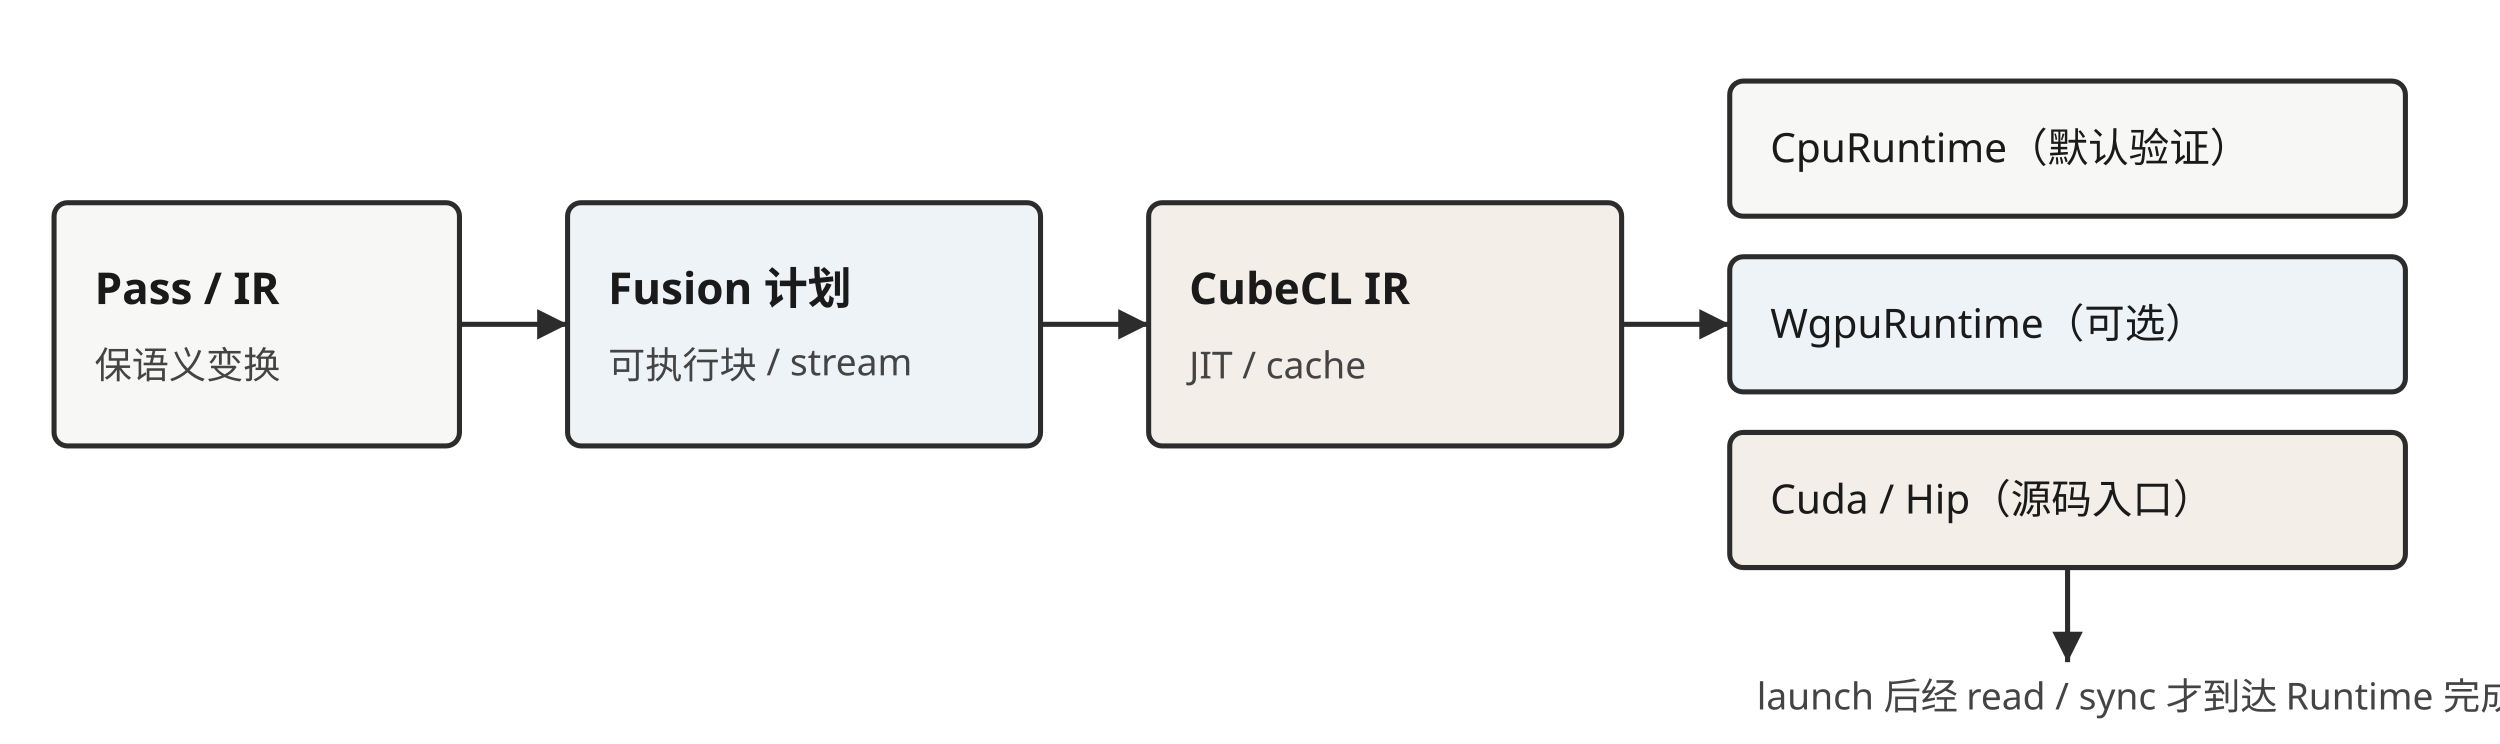
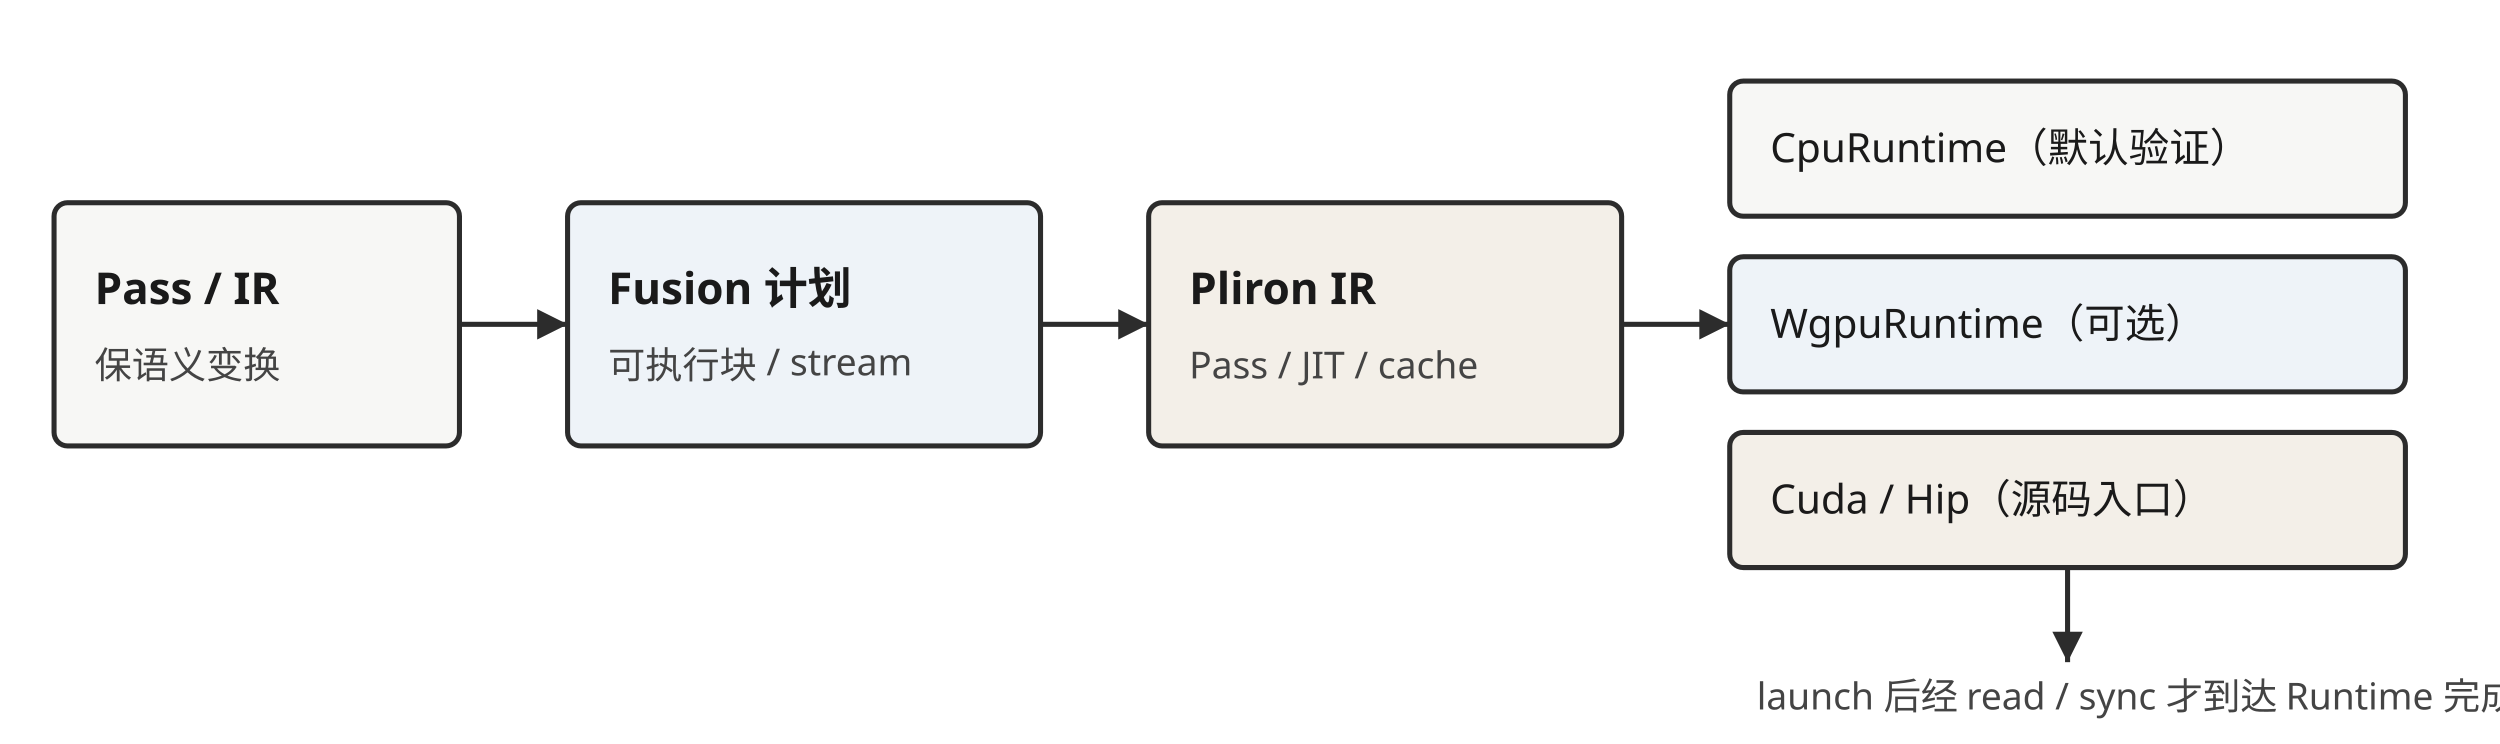
<svg xmlns="http://www.w3.org/2000/svg" width="740" height="220" viewBox="0 0 740 220" role="img" aria-label="Pass Fusion CubeCL multi-runtime">
  <style>
    .box { fill:#f7f7f5; stroke:#2c2c2c; stroke-width:1.5; }
    .box2 { fill:#eef3f8; stroke:#2c2c2c; stroke-width:1.5; }
    .box3 { fill:#f3efe8; stroke:#2c2c2c; stroke-width:1.5; }
    .t { font-family: system-ui, sans-serif; font-size:12px; fill:#1a1a1a; }
    .h { font-family: system-ui, sans-serif; font-size:13px; font-weight:600; fill:#1a1a1a; }
    .s { font-family: system-ui, sans-serif; font-size:11px; fill:#444; }
    .arr { stroke:#2c2c2c; stroke-width:1.5; fill:none; marker-end:url(#m); }
  </style>
  <defs>
    <marker id="m" markerWidth="8" markerHeight="8" refX="6" refY="3" orient="auto">
      <path d="M0,0 L6,3 L0,6 Z" fill="#2c2c2c" />
    </marker>
  </defs>
  <rect class="box" x="16" y="60" width="120" height="72" rx="4" />
  <text class="h" x="28" y="90">Pass / IR</text>
  <text class="s" x="28" y="112">保语义变换</text>
  <path class="arr" d="M136 96 H168" />
  <rect class="box2" x="168" y="60" width="140" height="72" rx="4" />
  <text class="h" x="180" y="90">Fusion 计划</text>
  <text class="s" x="180" y="112">可执行块 / stream</text>
  <path class="arr" d="M308 96 H340" />
  <rect class="box3" x="340" y="60" width="140" height="72" rx="4" />
-   <text class="h" x="352" y="90">CubeCL IR</text>
-   <text class="s" x="352" y="112">JIT / cache</text>
+   <text class="h" x="352" y="90">Pliron IR</text>
+   <text class="s" x="352" y="112">Pass / JIT / cache</text>
  <path class="arr" d="M480 96 H512" />
  <rect class="box" x="512" y="24" width="200" height="40" rx="4" />
  <text class="t" x="524" y="48">CpuRuntime（默认验证）</text>
  <rect class="box2" x="512" y="76" width="200" height="40" rx="4" />
  <text class="t" x="524" y="100">WgpuRuntime（可选）</text>
  <rect class="box3" x="512" y="128" width="200" height="40" rx="4" />
  <text class="t" x="524" y="152">Cuda / Hip（源码入口）</text>
  <path class="arr" d="M612 168 V196" />
  <text class="s" x="520" y="210">launch 后经 read / sync 才到达 Runtime 完成边界</text>
</svg>
